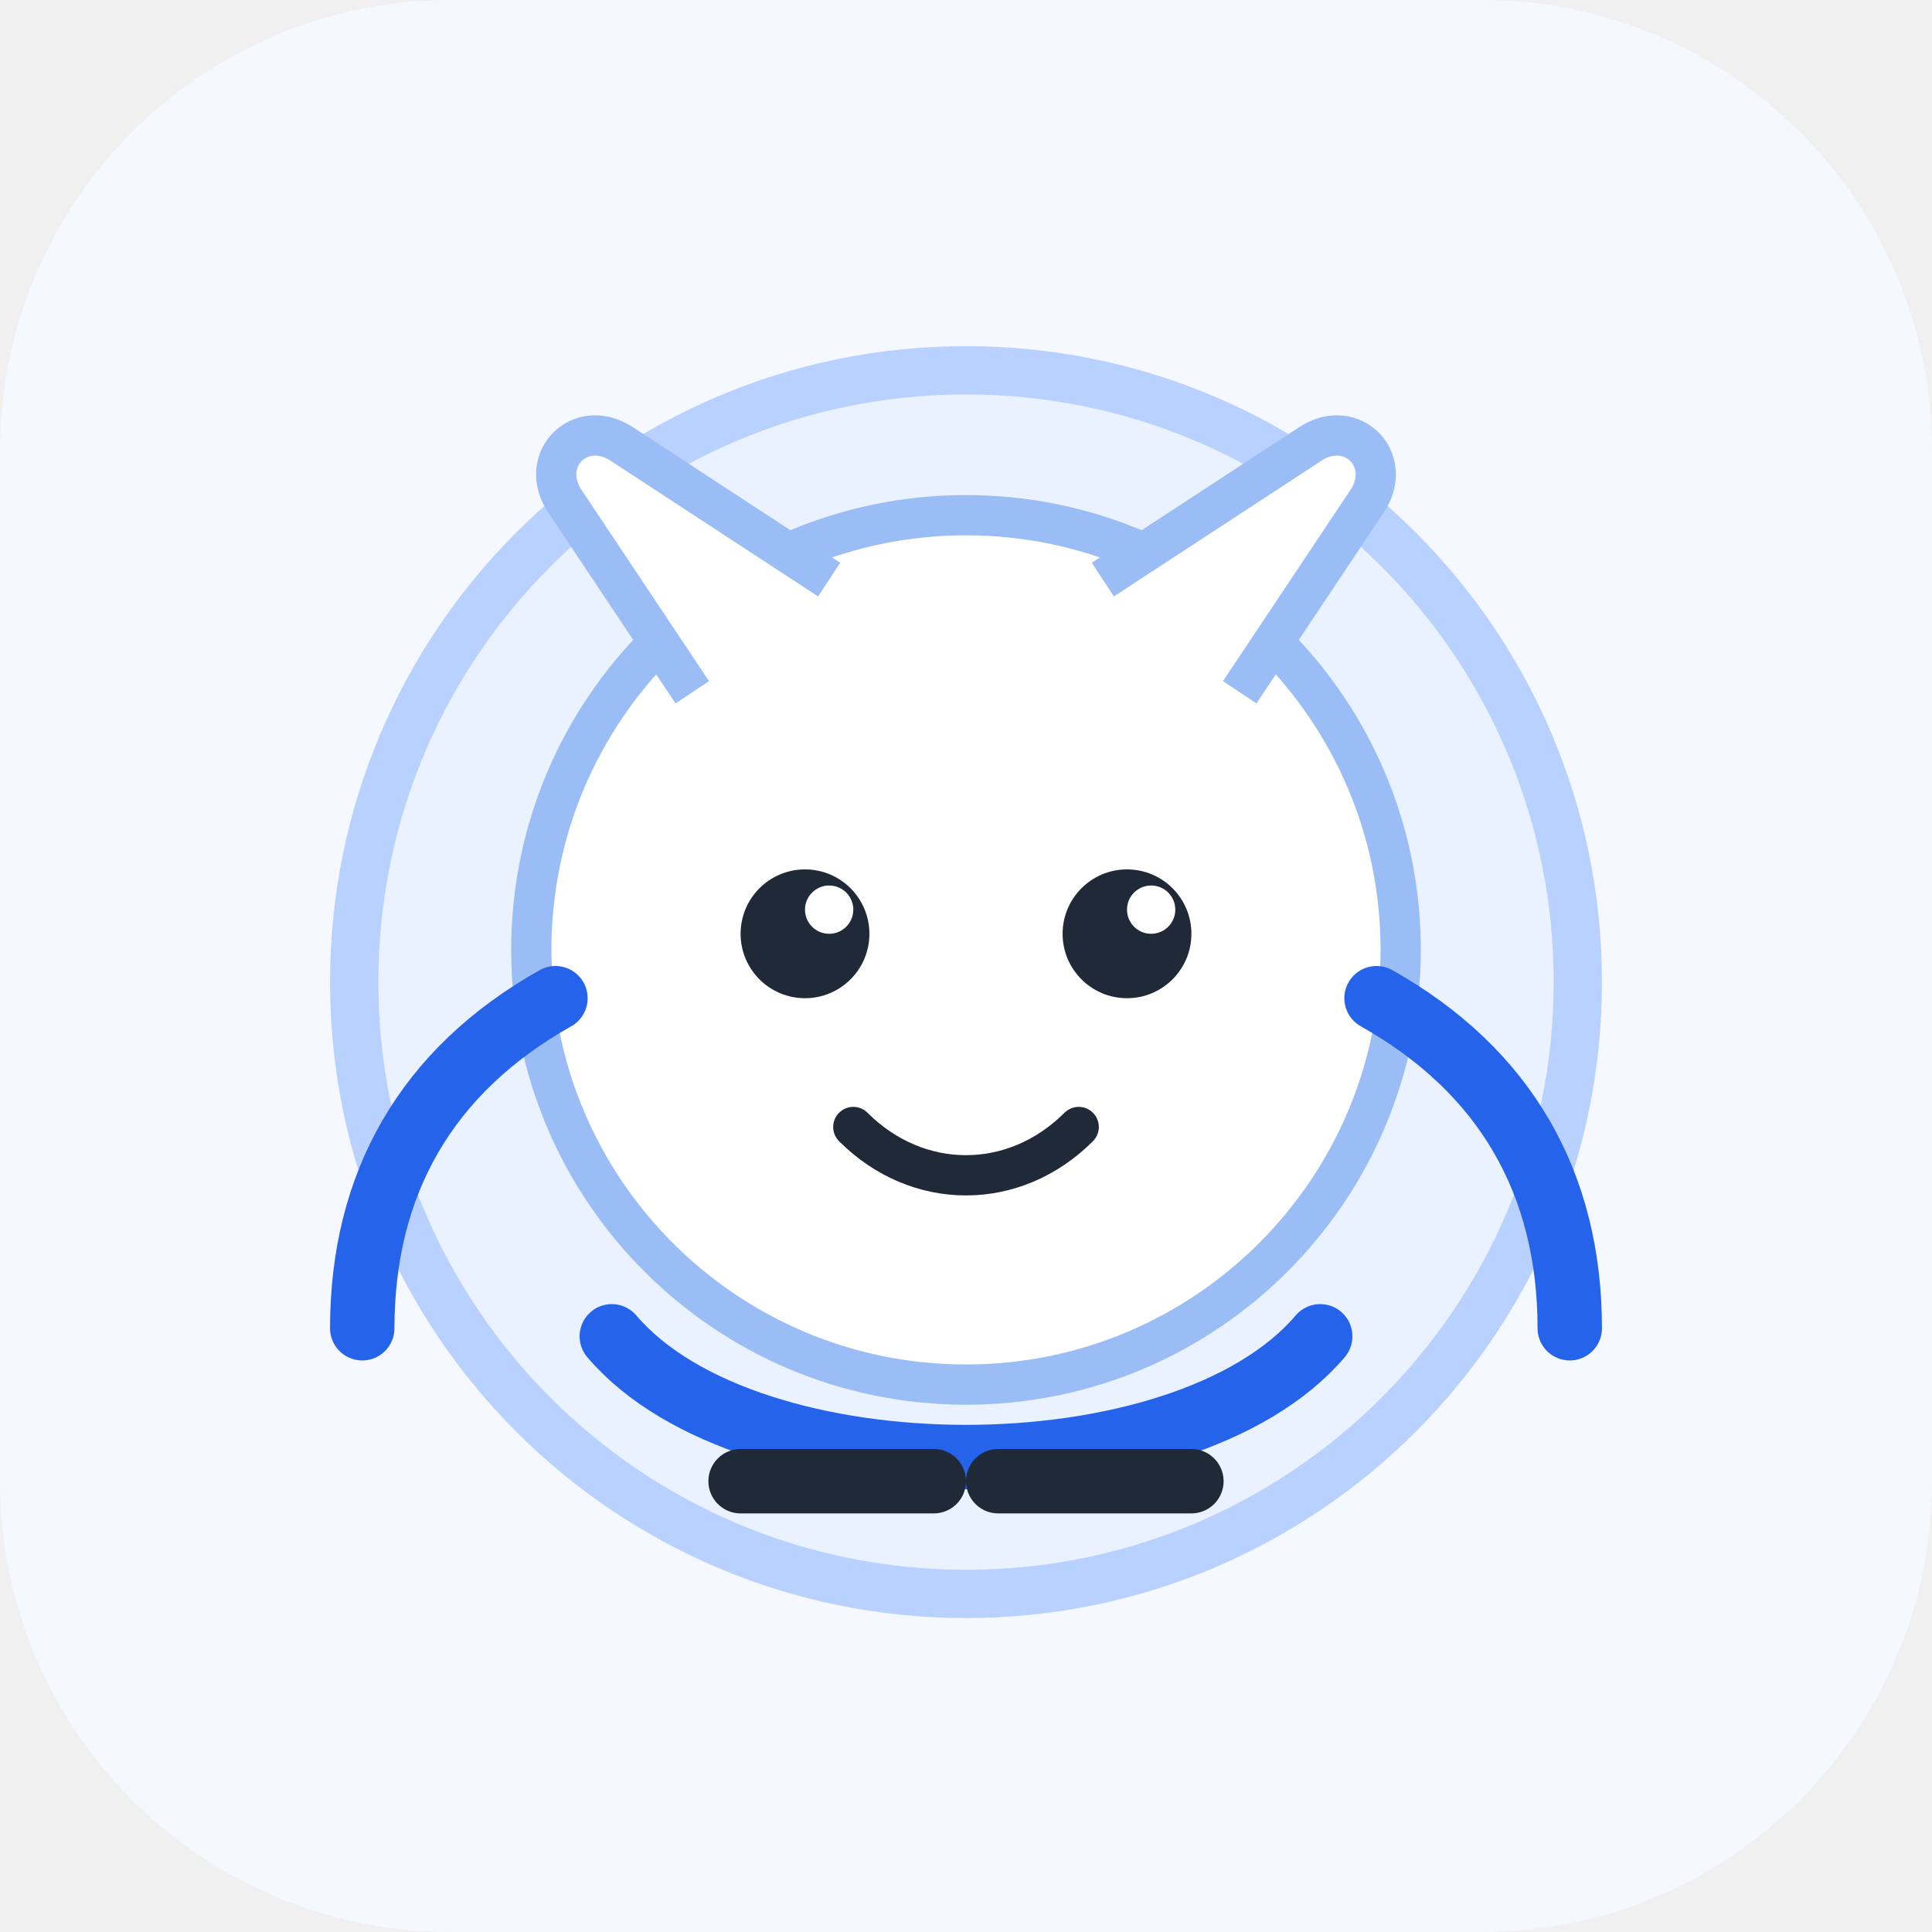
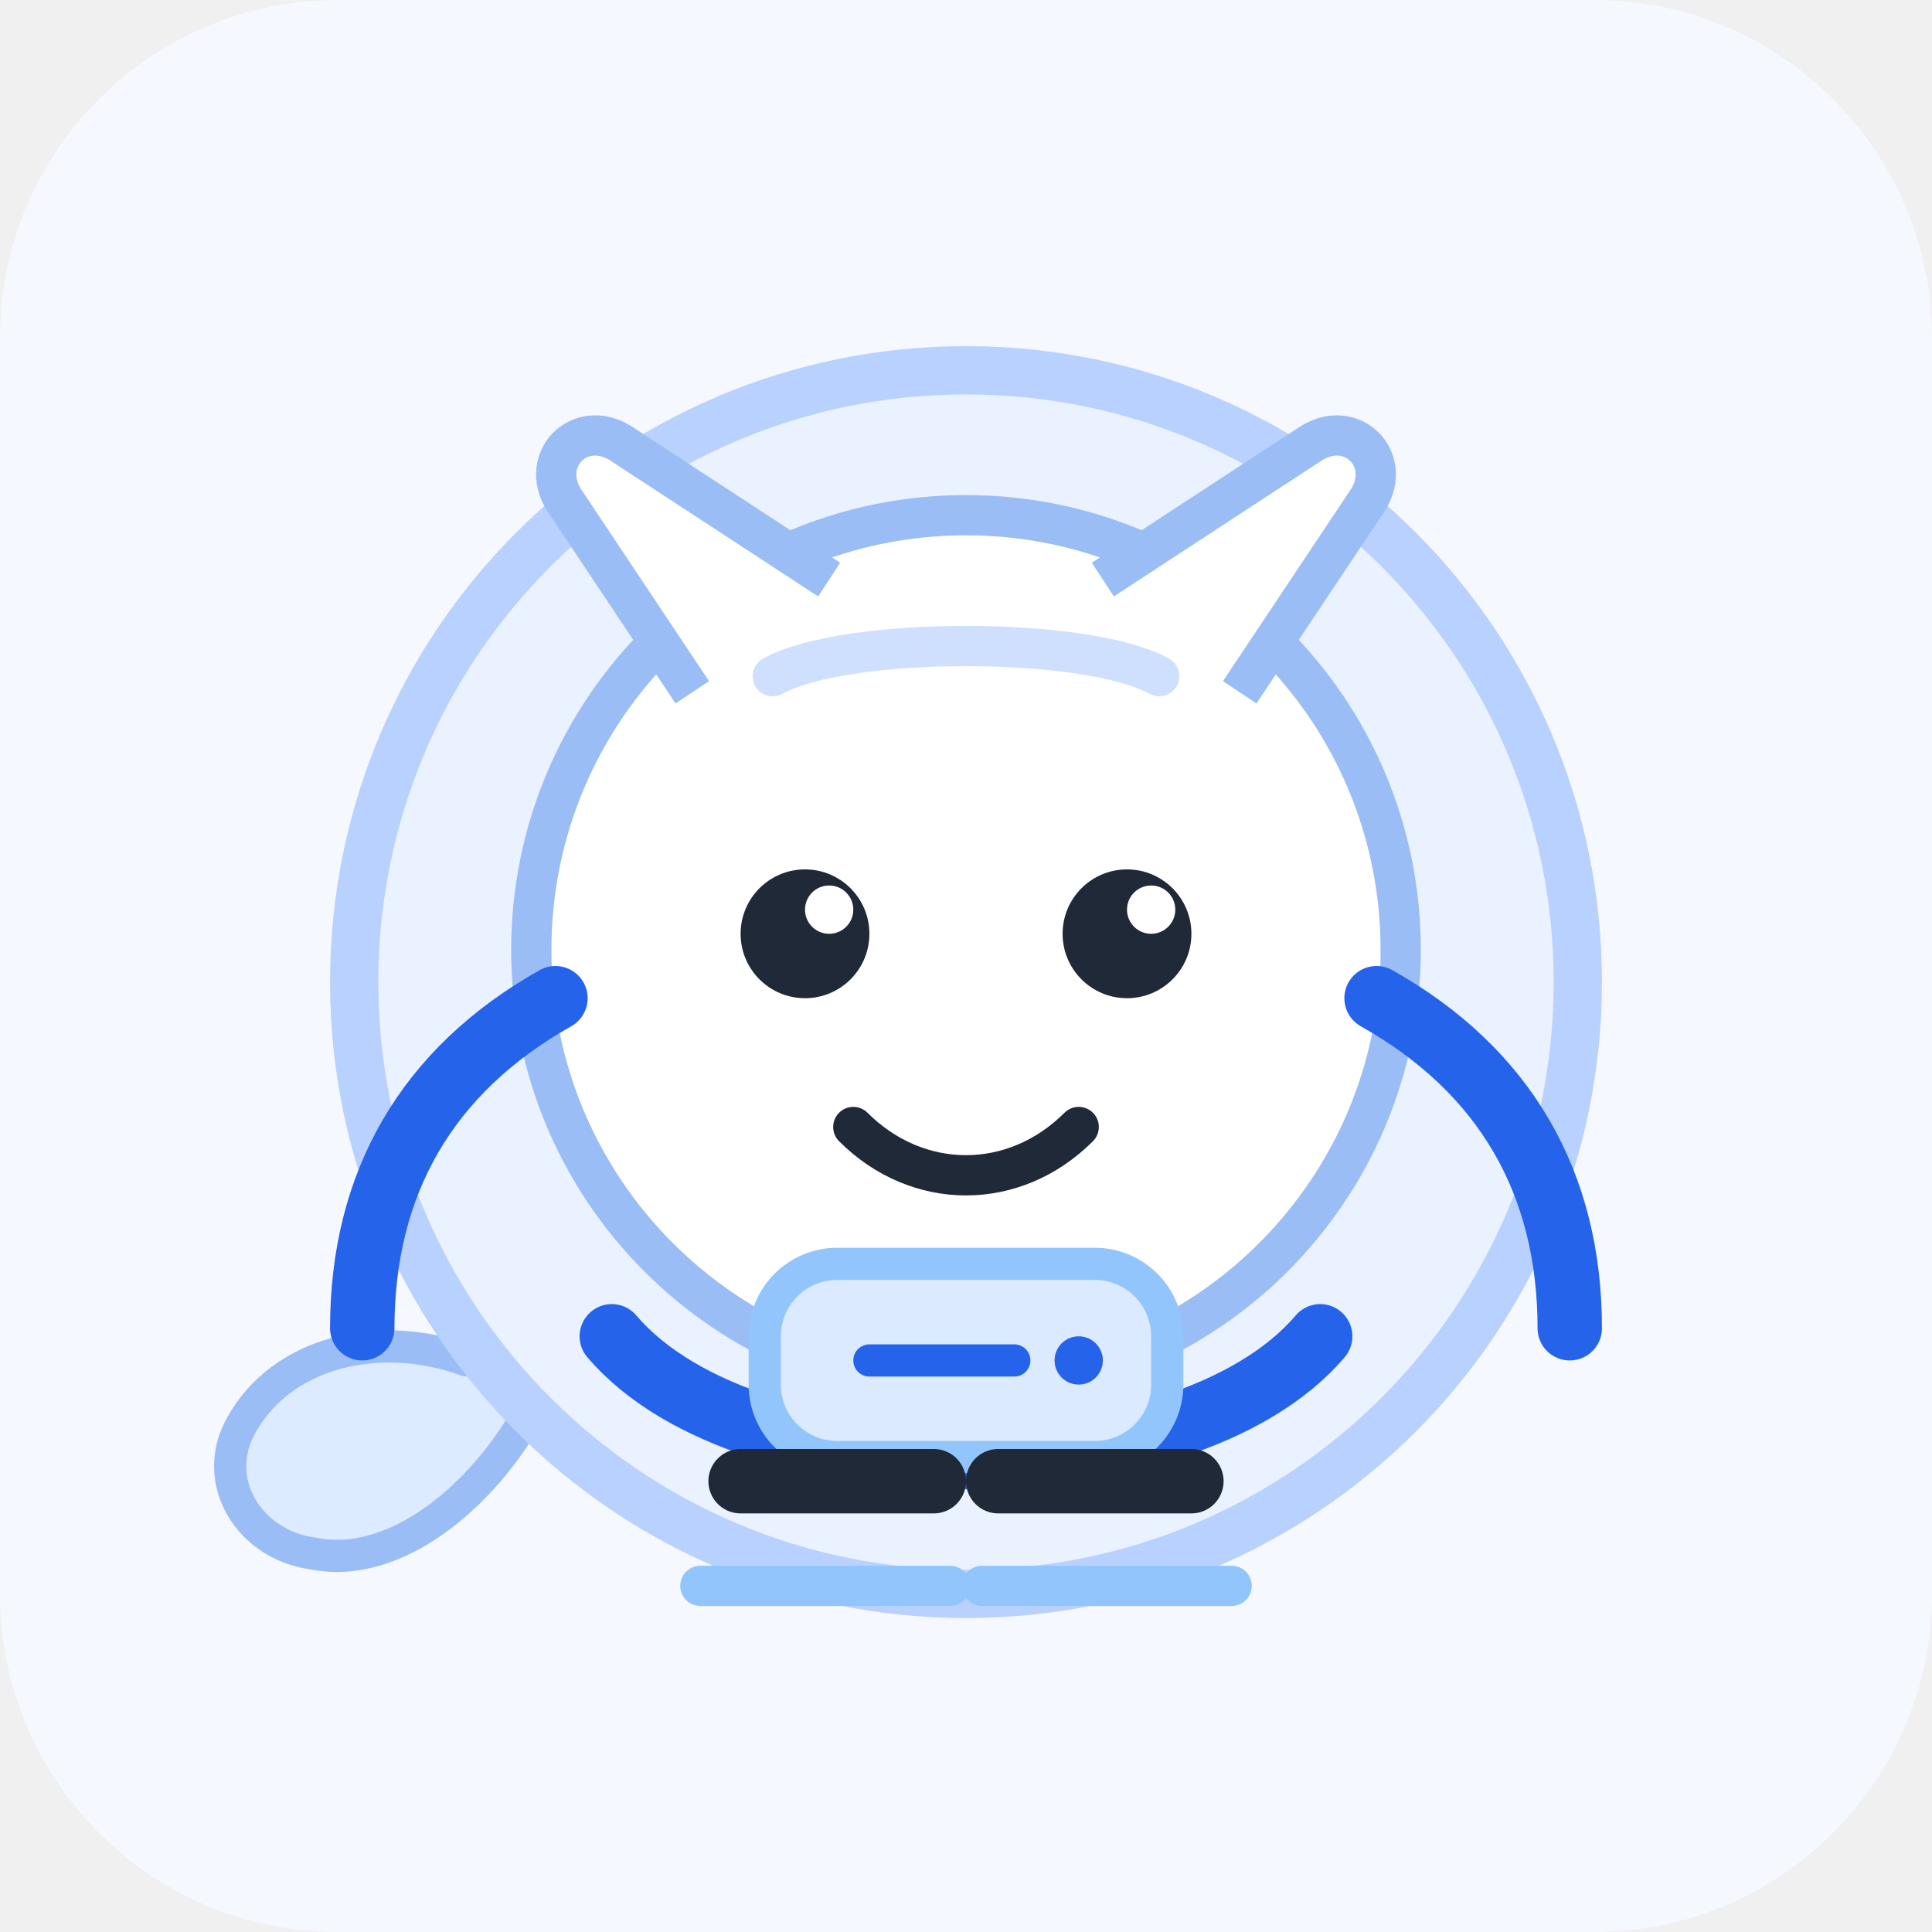
<svg xmlns="http://www.w3.org/2000/svg" width="240" height="240" viewBox="0 0 240 240" fill="none">
  <style>
    .pet-eye, .pet-eye-line { transform-box: fill-box; transform-origin: center; animation: pet-eye-blink 4.6s ease-in-out infinite; }
    .pet-mouth { transform-box: fill-box; transform-origin: center; animation: pet-mouth-live 2.4s ease-in-out infinite; }
    .pet-antenna { transform-box: fill-box; transform-origin: 50% 100%; animation: pet-antenna-live 3.8s ease-in-out infinite; }
    @keyframes pet-eye-blink { 0%, 88%, 100% { transform: scaleY(1); } 92%, 95% { transform: scaleY(.18); } }
    @keyframes pet-mouth-live { 0%, 100% { transform: scaleY(.86) translateY(0); } 45% { transform: scaleY(1.18) translateY(1px); } }
    @keyframes pet-antenna-live { 0%, 100% { transform: rotate(0deg); } 50% { transform: rotate(2.5deg); } }
  </style>
-   <rect width="240" height="240" rx="56" fill="#F5F8FF" />
+   <rect width="240" height="240" rx="42" fill="#F5F8FF" />
+   <path d="M58 169c-11-4-23-1-28 8-4 7 1 15 9 16 10 2 21-7 27-18" fill="#DCEBFF" stroke="#9BBDF6" stroke-width="4" stroke-linecap="round" />
  <circle cx="120" cy="122" r="76" fill="#EAF2FF" stroke="#B9D1FF" stroke-width="6" />
  <circle cx="120" cy="118" r="54" fill="#FFFFFF" stroke="#9BBDF6" stroke-width="5" />
+   <path d="M96 84c9-5 39-5 48 0" stroke="#CFE0FF" stroke-width="5" stroke-linecap="round" />
  <path d="M86 86 70 62c-3-5 2-10 7-7l26 17" fill="#FFFFFF" stroke="#9BBDF6" stroke-width="5" stroke-linejoin="round" />
  <path d="m154 86 16-24c3-5-2-10-7-7l-26 17" fill="#FFFFFF" stroke="#9BBDF6" stroke-width="5" stroke-linejoin="round" />
  <circle class="pet-eye" cx="100" cy="116" r="8" fill="#1F2937" />
  <circle class="pet-eye" cx="140" cy="116" r="8" fill="#1F2937" />
  <circle class="pet-eye" cx="103" cy="113" r="3" fill="#FFFFFF" />
  <circle class="pet-eye" cx="143" cy="113" r="3" fill="#FFFFFF" />
  <path class="pet-mouth" d="M106 140c8 8 20 8 28 0" stroke="#1F2937" stroke-width="5" stroke-linecap="round" />
  <path d="M76 166c17 20 71 20 88 0" stroke="#2563EB" stroke-width="8" stroke-linecap="round" />
+   <rect x="95" y="157" width="50" height="24" rx="9" fill="#DBEAFE" stroke="#93C5FD" stroke-width="4" />
+   <path d="M108 169h18" stroke="#2563EB" stroke-width="4" stroke-linecap="round" />
+   <circle cx="134" cy="169" r="3" fill="#2563EB" />
  <path d="M69 124c-16 9-24 23-24 41" stroke="#2563EB" stroke-width="8" stroke-linecap="round" />
  <path d="M171 124c16 9 24 23 24 41" stroke="#2563EB" stroke-width="8" stroke-linecap="round" />
  <path d="M92 184h24" stroke="#1F2937" stroke-width="8" stroke-linecap="round" />
  <path d="M124 184h24" stroke="#1F2937" stroke-width="8" stroke-linecap="round" />
+   <path d="M87 197h31" stroke="#93C5FD" stroke-width="5" stroke-linecap="round" />
+   <path d="M122 197h31" stroke="#93C5FD" stroke-width="5" stroke-linecap="round" />
</svg>
